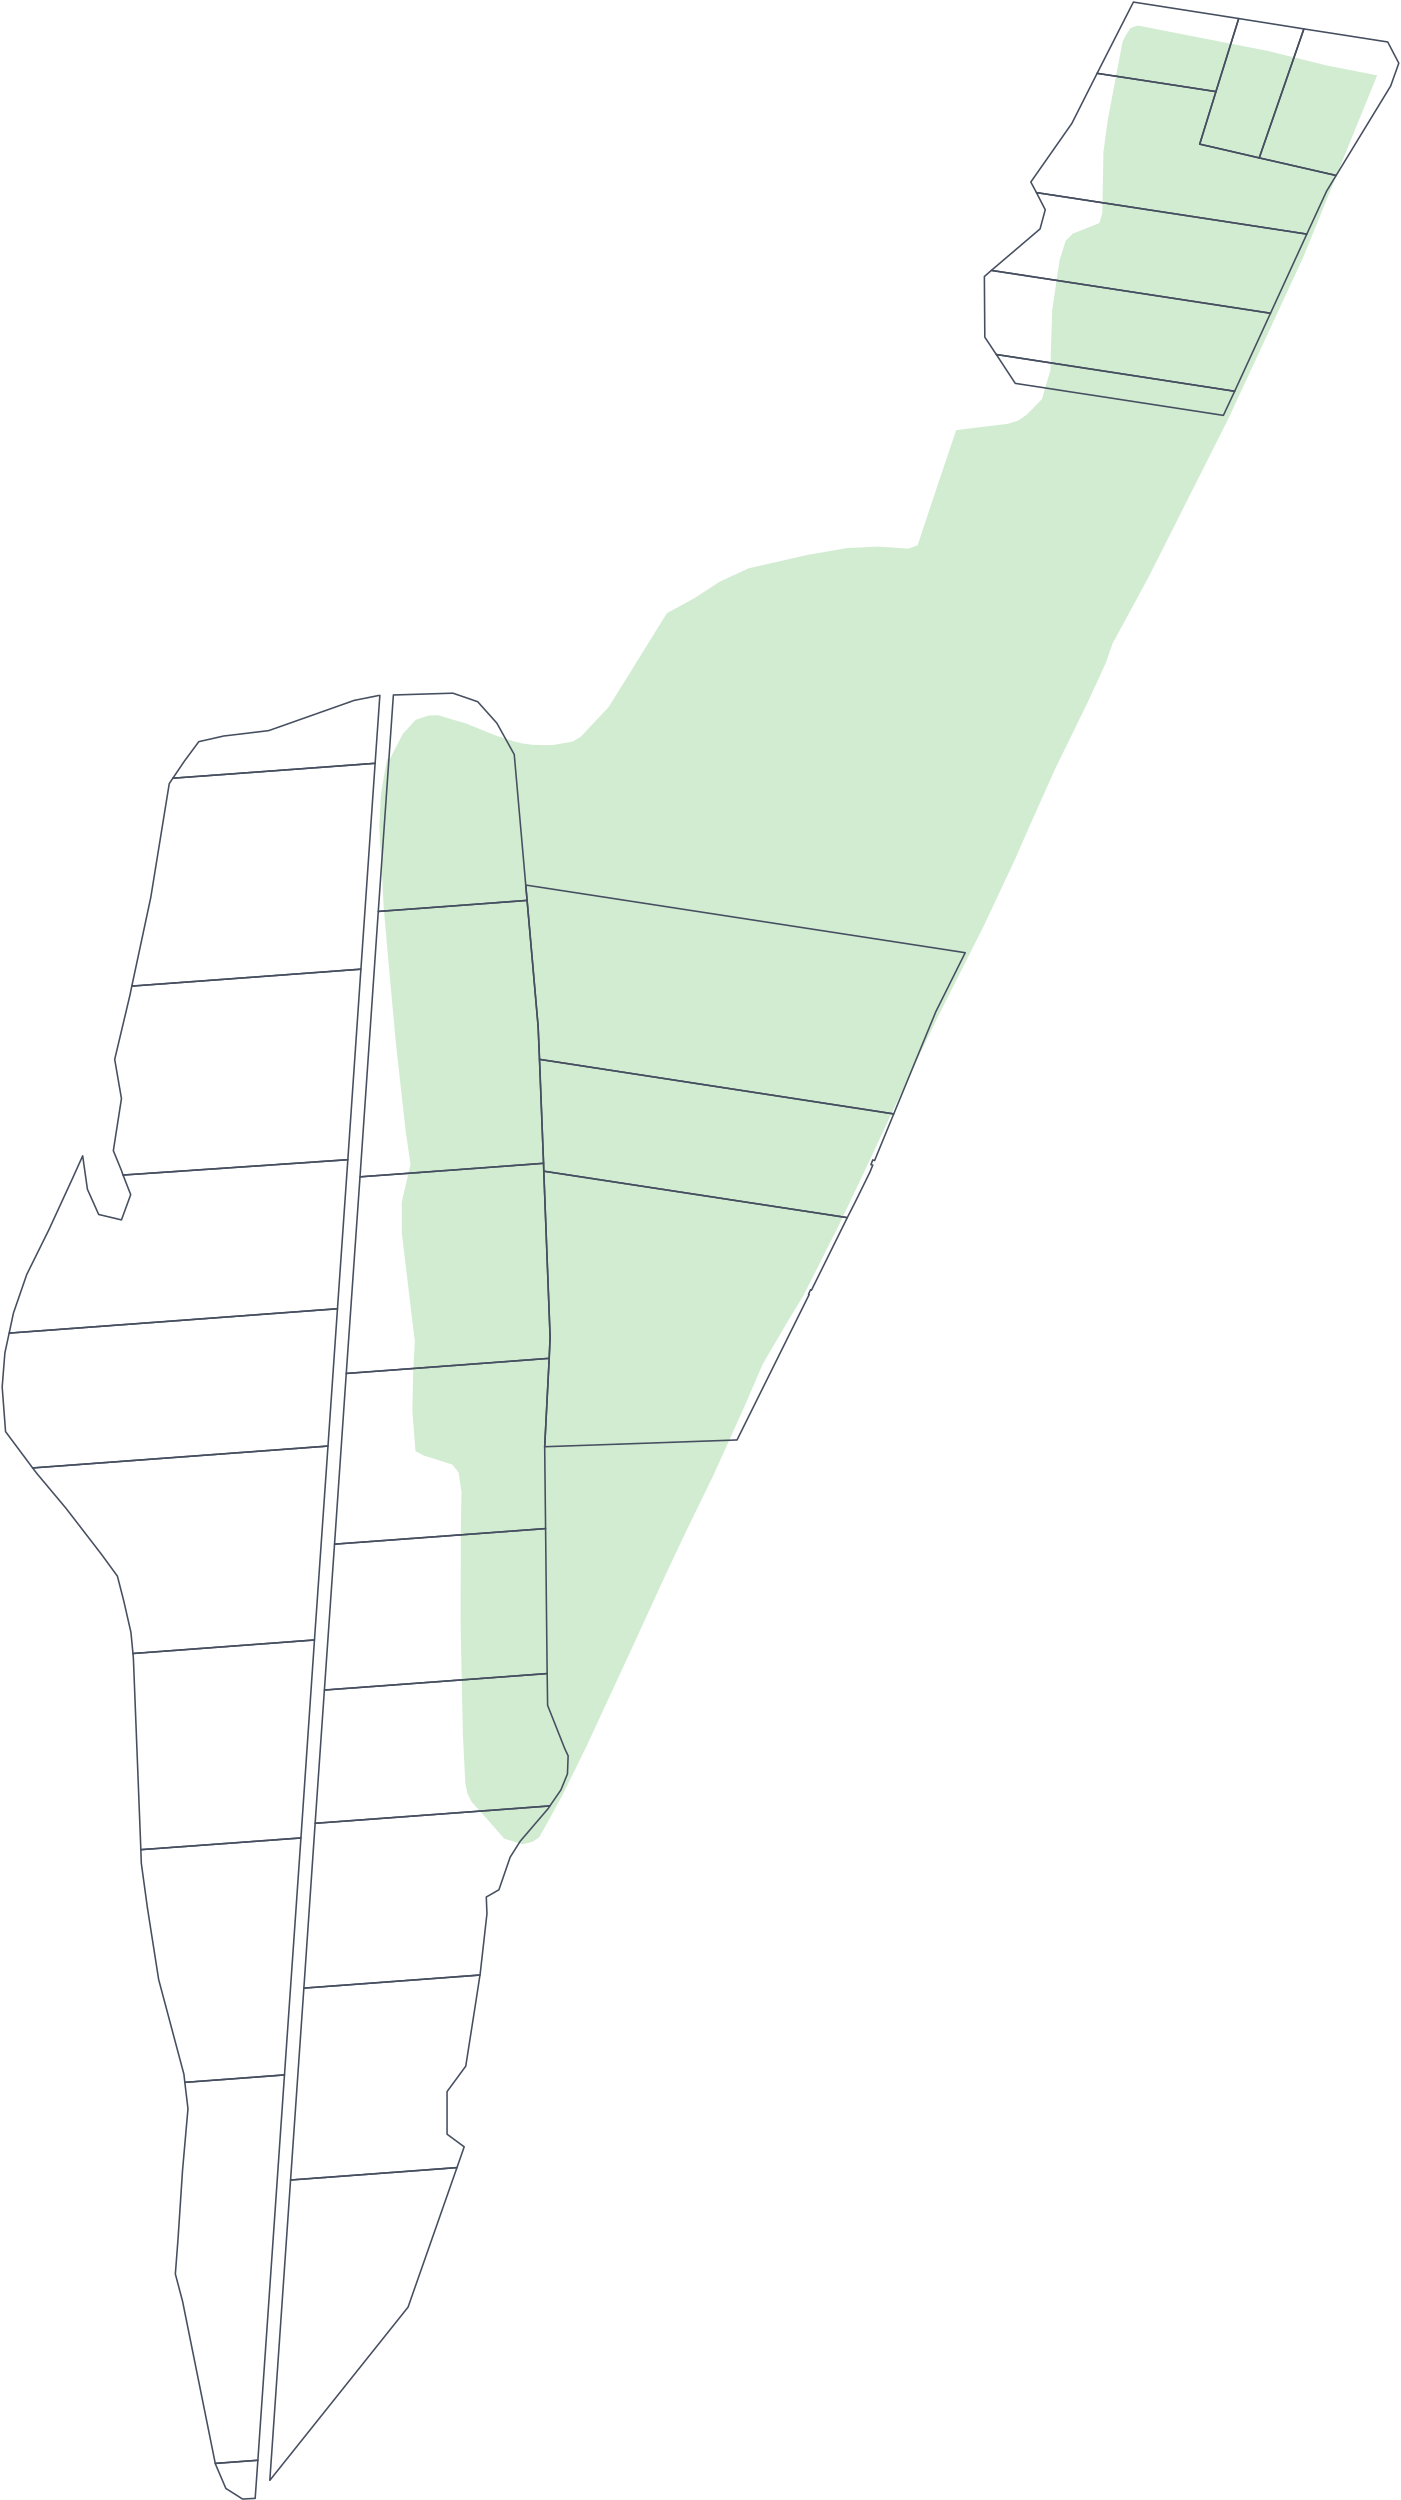
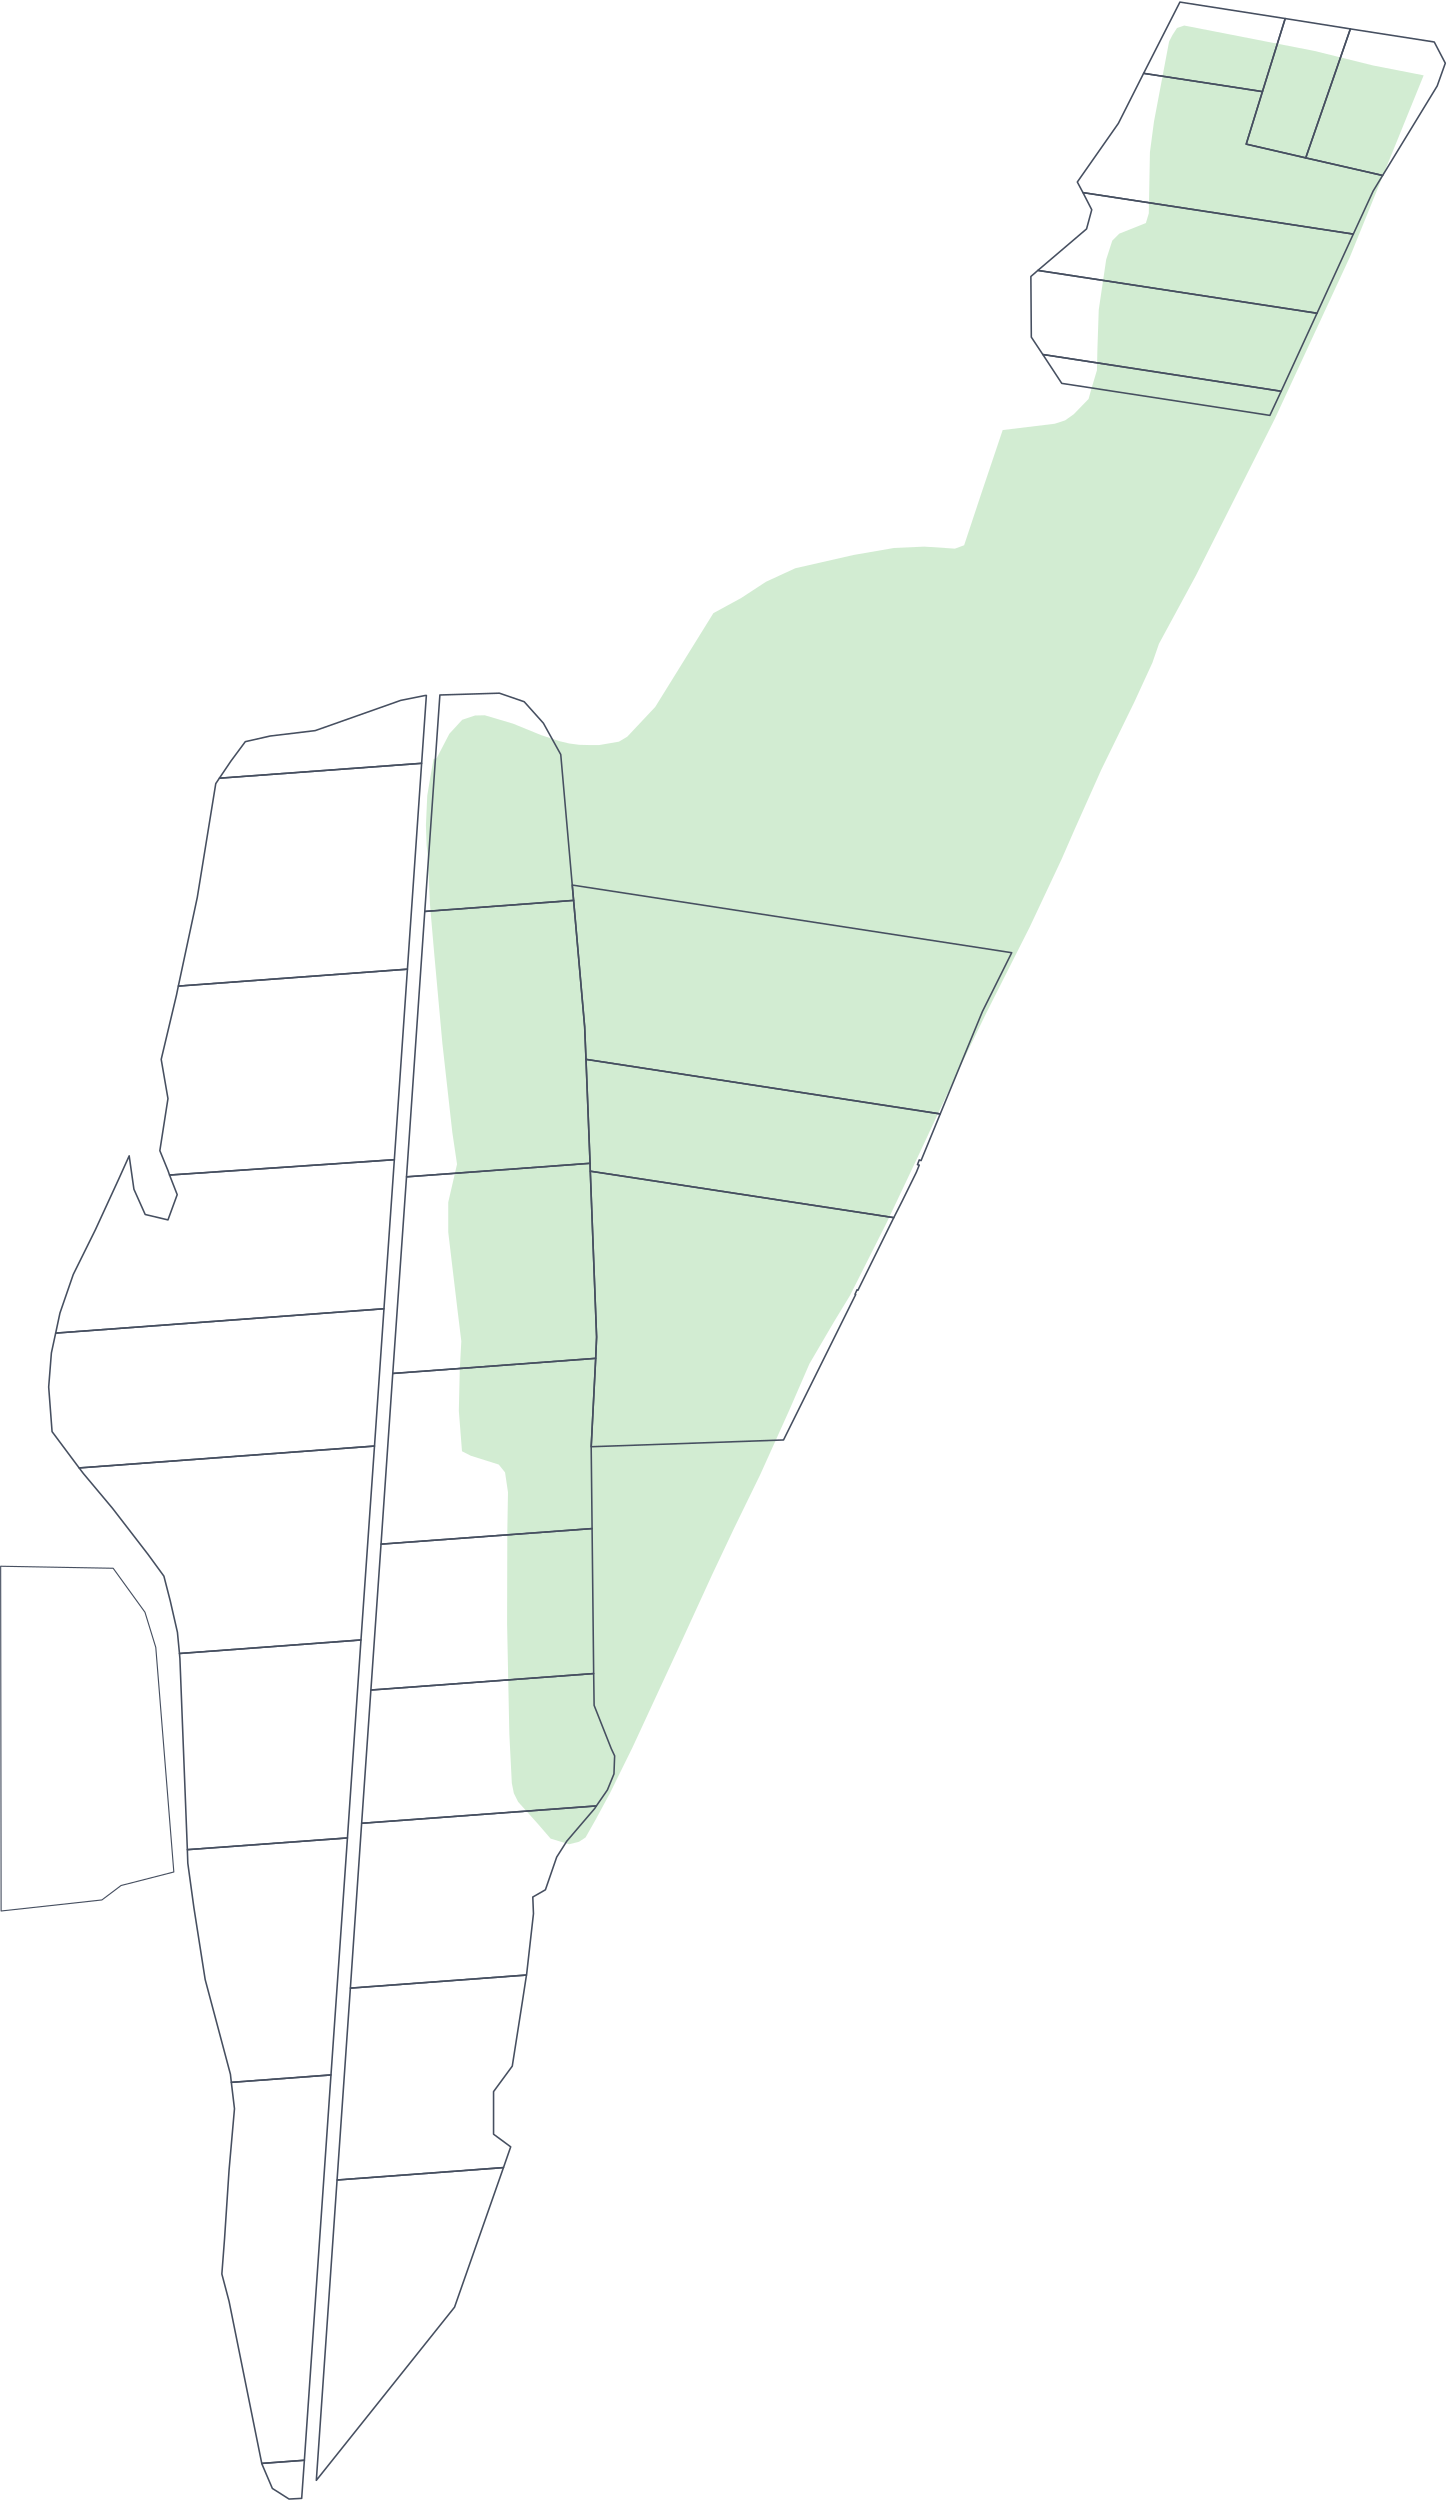
- <svg xmlns="http://www.w3.org/2000/svg" width="994" height="1774" viewBox="0 0 994 1774" fill="none">
-   <rect width="994" height="1774" fill="#1E1E1E" />
+ <svg xmlns="http://www.w3.org/2000/svg" width="1027" height="1774" viewBox="0 0 1027 1774" fill="none">
+   <rect width="1027" height="1774" fill="#1E1E1E" />
  <g id="Ð¡Ð°Ð´Ð¸-21.06.2022" clip-path="url(#clip0_133_2)">
-     <rect width="3497.33" height="5489.33" transform="translate(4237.33 -271) rotate(90)" fill="white" />
+     <rect width="3497.33" height="5489.33" transform="translate(4270.33 -271) rotate(90)" fill="white" />
    <g id="g10">
      <g id="5">
-         <path id="Vector 9" fill-rule="evenodd" clip-rule="evenodd" d="M269.706 599.56L269.226 585.64L270.186 564.52L272.426 551.08L274.666 538.6L276.906 537.96L285.866 520.68L294.986 510.76L304.106 507.72L310.986 507.56L330.986 513.48L350.986 521.64L364.106 525.96L370.826 527.56L378.026 528.52L384.746 528.68H392.266L406.186 526.28L412.106 522.76L431.946 501.64L473.226 435.08L492.906 424.36L510.506 412.84L531.306 403.24L572.746 393.8L601.386 388.84L622.826 387.88L644.586 389.32L651.146 386.92L663.146 350.76L678.506 305.16L715.466 300.68L722.826 298.28L728.906 293.96L739.466 283.08L741.226 276.68L745.386 262.76L745.706 248.2L746.666 219.88L751.946 184.2L756.266 170.76L761.226 165.8L780.106 158.28L782.186 151.4L782.986 108.04L785.866 86.28L796.586 29.48L798.986 24.84L802.186 19.88L807.306 18.12L899.946 36.2L941.226 46.44L977.226 53.48L924.906 182.28L871.626 297.16L815.466 408.68L789.386 456.84L784.746 470.28L771.946 498.12L748.426 546.28L729.706 588.2L720.266 609.8L697.706 657.8L666.826 718.92L650.186 753.16L633.706 787.88L617.546 822.44L596.106 867.72L570.186 919.24L558.986 937.64L541.386 967.72L527.146 1000.52L506.506 1046.28L487.946 1084.36L472.586 1116.84L448.746 1168.84L415.786 1240.04L399.786 1272.52L389.386 1291.72L382.506 1303.88L377.866 1306.92L370.826 1308.68L357.706 1304.68L348.586 1294.12L334.666 1278.6L331.626 1272.52L330.186 1265.32L328.426 1230.44L326.826 1152.04L326.986 1086.6L327.466 1058.92L325.386 1044.84L320.906 1039.24L301.066 1033L294.826 1029.8L292.586 1001.16L293.226 972.68L294.346 951.72L291.786 930.76L288.426 902.6L285.066 874.28V853.16L291.306 826.12L287.946 803.4L280.906 740.36L275.146 677L272.106 641.8L270.506 606.76L269.706 599.56Z" fill="#D2ECD2" />
-         <path id="path21472" d="M324.266 1538.12L206.186 1546.92L215.626 1410.76L340.586 1401.48L337.706 1420.2L330.506 1466.12L317.226 1484.2V1514.44L329.386 1523.4L324.266 1538.12Z" stroke="#464F60" stroke-width="1.12" stroke-miterlimit="10" stroke-linecap="round" stroke-linejoin="round" />
-         <path id="path21518" d="M868.107 294.761L720.427 272.041L706.987 251.561L876.107 277.641L868.107 294.761Z" stroke="#464F60" stroke-width="1.12" stroke-miterlimit="10" stroke-linecap="round" stroke-linejoin="round" />
-         <path id="path21520" d="M876.106 277.64L706.986 251.56L698.826 239.24L698.506 196.2L703.466 191.88L901.546 222.28L876.106 277.64Z" stroke="#464F60" stroke-width="1.12" stroke-miterlimit="10" stroke-linecap="round" stroke-linejoin="round" />
-         <path id="path21522" d="M901.546 222.281L703.466 191.881L738.026 162.441L741.706 148.841L735.466 136.681L927.306 166.121L901.546 222.281Z" stroke="#464F60" stroke-width="1.12" stroke-miterlimit="10" stroke-linecap="round" stroke-linejoin="round" />
-         <path id="path21524" d="M735.466 136.681L731.466 129.161L760.586 87.561L778.506 52.041L862.826 65.001L851.306 102.281L893.546 112.041L948.106 124.521L941.386 135.561L927.306 166.121L735.466 136.681Z" stroke="#464F60" stroke-width="1.12" stroke-miterlimit="10" stroke-linecap="round" stroke-linejoin="round" />
-         <path id="path21538" d="M373.066 628.041L684.906 676.041L664.106 717.801L634.186 790.441L382.826 751.721L381.866 728.521L374.026 638.921L373.066 628.041Z" stroke="#464F60" stroke-width="1.12" stroke-miterlimit="10" stroke-linecap="round" stroke-linejoin="round" />
-         <path id="path21540" d="M382.827 751.721L634.187 790.441L620.587 823.561L619.307 823.081L618.027 826.441L619.307 826.761L617.227 831.881L607.147 852.361L601.227 864.041L385.867 831.081L385.707 825.481L382.827 751.721Z" stroke="#464F60" stroke-width="1.12" stroke-miterlimit="10" stroke-linecap="round" stroke-linejoin="round" />
-         <path id="path21542" d="M601.226 864.04L575.786 915.56L575.146 915.24L573.706 918.44L574.186 918.6L522.986 1021.8L386.506 1026.6L389.706 963.88L390.346 948.84V948.68L385.866 831.08L601.226 864.04Z" stroke="#464F60" stroke-width="1.12" stroke-miterlimit="10" stroke-linecap="round" stroke-linejoin="round" />
-         <path id="path21674" d="M778.506 52.041L791.786 25.96L804.266 1.48L878.986 13.161L862.826 65.001L778.506 52.041Z" stroke="#464F60" stroke-width="1.12" stroke-miterlimit="10" stroke-linecap="round" stroke-linejoin="round" />
-         <path id="path21804" d="M122.666 552.201L266.186 541.641L256.106 687.721L93.546 699.721L106.986 636.841L120.106 556.041L122.666 552.201Z" stroke="#464F60" stroke-width="1.12" stroke-miterlimit="10" stroke-linecap="round" stroke-linejoin="round" />
-         <path id="path21806" d="M93.546 699.721L256.106 687.721L246.826 822.921L87.306 833.801L86.186 830.601L80.426 816.521L86.186 779.561L81.386 751.721L92.266 705.961L93.546 699.721Z" stroke="#464F60" stroke-width="1.12" stroke-miterlimit="10" stroke-linecap="round" stroke-linejoin="round" />
-         <path id="path21808" d="M51.306 836.52L58.666 820.2L62.026 843.88L70.026 861.8L86.186 865.64L92.746 847.72L87.306 833.8L246.826 822.92L239.466 928.68L6.506 945.96L9.546 931.72L18.986 904.36L34.666 872.68L51.306 836.52Z" stroke="#464F60" stroke-width="1.12" stroke-miterlimit="10" stroke-linecap="round" stroke-linejoin="round" />
-         <path id="path21810" d="M23.146 1041.64L232.746 1026.12L223.146 1163.72L94.347 1173.32L92.906 1158.28L87.787 1135.88L83.306 1118.44L72.106 1103.08L46.827 1070.28L26.186 1045.64L23.146 1041.64Z" stroke="#464F60" stroke-width="1.12" stroke-miterlimit="10" stroke-linecap="round" stroke-linejoin="round" />
-         <path id="path21812" d="M94.346 1173.32L223.146 1163.72L213.546 1304.2L99.946 1312.52L94.666 1177L94.346 1173.32Z" stroke="#464F60" stroke-width="1.12" stroke-miterlimit="10" stroke-linecap="round" stroke-linejoin="round" />
-         <path id="path21814" d="M99.946 1312.52L213.546 1304.2L201.866 1472.36L131.146 1477.64L130.506 1471.88L112.586 1404.68L104.586 1353.64L100.266 1322.12L99.946 1312.52Z" stroke="#464F60" stroke-width="1.12" stroke-miterlimit="10" stroke-linecap="round" stroke-linejoin="round" />
-         <path id="path21816" d="M131.146 1477.64L201.866 1472.36L182.986 1745.8L152.746 1748.04L129.546 1633L124.426 1613.64L126.346 1588.52L129.546 1539.88L133.386 1496.36L131.146 1477.64Z" stroke="#464F60" stroke-width="1.12" stroke-miterlimit="10" stroke-linecap="round" stroke-linejoin="round" />
-         <path id="path21818" d="M182.987 1745.8L181.067 1772.84L172.107 1773.32L160.267 1765.8L152.747 1748.2V1748.04L182.987 1745.8Z" stroke="#464F60" stroke-width="1.12" stroke-miterlimit="10" stroke-linecap="round" stroke-linejoin="round" />
-         <path id="path21820" d="M388.266 1187.56L230.186 1199.24L237.386 1095.72L387.146 1084.68L388.266 1187.56Z" stroke="#464F60" stroke-width="1.12" stroke-miterlimit="10" stroke-linecap="round" stroke-linejoin="round" />
-         <path id="path21822" d="M387.146 1084.68L237.386 1095.72L245.706 974.6L389.706 963.88L386.506 1026.6L387.146 1084.68Z" stroke="#464F60" stroke-width="1.12" stroke-miterlimit="10" stroke-linecap="round" stroke-linejoin="round" />
-         <path id="path21824" d="M389.707 963.88L245.707 974.6L255.467 835.08L385.707 825.48L385.867 831.08L390.347 948.68V948.84L389.707 963.88Z" stroke="#464F60" stroke-width="1.12" stroke-miterlimit="10" stroke-linecap="round" stroke-linejoin="round" />
-         <path id="path21826" d="M385.706 825.48L255.466 835.08L268.426 646.76L374.026 638.92L381.866 728.52L382.826 751.72L385.706 825.48Z" stroke="#464F60" stroke-width="1.12" stroke-miterlimit="10" stroke-linecap="round" stroke-linejoin="round" />
-         <path id="path21828" d="M268.426 646.76L279.146 493.16L321.386 491.88L338.986 497.96L352.586 513.16L364.906 535.4L373.066 628.04L374.026 638.92L268.426 646.76Z" stroke="#464F60" stroke-width="1.12" stroke-miterlimit="10" stroke-linecap="round" stroke-linejoin="round" />
-         <path id="path21836" d="M893.547 112.04L851.307 102.28L862.827 65L878.987 13.16L925.227 20.52L893.547 112.04Z" stroke="#464F60" stroke-width="1.12" stroke-miterlimit="10" stroke-linecap="round" stroke-linejoin="round" />
-         <path id="path21838" d="M893.546 112.041L925.226 20.52L984.746 29.8L992.586 44.84L986.826 61.001L948.106 124.521L893.546 112.041Z" stroke="#464F60" stroke-width="1.12" stroke-miterlimit="10" stroke-linecap="round" stroke-linejoin="round" />
-         <path id="path21918" d="M390.186 1281.48L223.626 1293.8L230.186 1199.24L388.266 1187.56L388.586 1210.12L400.746 1240.84L403.146 1245.96L402.666 1258.76L398.026 1270.12L390.186 1281.48Z" stroke="#464F60" stroke-width="1.12" stroke-miterlimit="10" stroke-linecap="round" stroke-linejoin="round" />
-         <path id="path21922" d="M122.667 552.2L130.987 539.88L141.067 526.28L158.667 522.28L190.667 518.44L251.307 497L268.907 493.48H269.547L266.187 541.64L122.667 552.2Z" stroke="#464F60" stroke-width="1.12" stroke-miterlimit="10" stroke-linecap="round" stroke-linejoin="round" />
-         <path id="path21928" d="M340.586 1401.48L215.626 1410.76L223.626 1293.8L390.186 1281.48L389.066 1283.24L369.226 1306.44L362.026 1317.8L354.026 1341L345.066 1346.12L345.546 1357.96L340.746 1400.52L340.586 1401.48Z" stroke="#464F60" stroke-width="1.12" stroke-miterlimit="10" stroke-linecap="round" stroke-linejoin="round" />
-         <path id="path21930" d="M324.266 1538.12L289.546 1637.16L191.466 1760.04L206.186 1546.92L324.266 1538.12Z" stroke="#464F60" stroke-width="1.12" stroke-miterlimit="10" stroke-linecap="round" stroke-linejoin="round" />
-         <path id="path21932" d="M6.506 945.96L239.466 928.68L232.746 1026.12L23.146 1041.64L3.946 1015.88L1.546 984.2L3.466 960.04L6.506 945.96Z" stroke="#464F60" stroke-width="1.12" stroke-miterlimit="10" stroke-linecap="round" stroke-linejoin="round" />
+         <path id="Vector 9" fill-rule="evenodd" clip-rule="evenodd" d="M302.706 599.56L302.226 585.64L303.186 564.52L305.426 551.08L307.666 538.6L309.906 537.96L318.866 520.68L327.986 510.76L337.106 507.72L343.986 507.56L363.986 513.48L383.986 521.64L397.106 525.96L403.826 527.56L411.026 528.52L417.746 528.68H425.266L439.186 526.28L445.106 522.76L464.946 501.64L506.226 435.08L525.906 424.36L543.506 412.84L564.306 403.24L605.746 393.8L634.386 388.84L655.826 387.88L677.586 389.32L684.146 386.92L696.146 350.76L711.506 305.16L748.466 300.68L755.826 298.28L761.906 293.96L772.466 283.08L774.226 276.68L778.386 262.76L778.706 248.2L779.666 219.88L784.946 184.2L789.266 170.76L794.226 165.8L813.106 158.28L815.186 151.4L815.986 108.04L818.866 86.28L829.586 29.48L831.986 24.84L835.186 19.88L840.306 18.12L932.946 36.2L974.226 46.44L1010.23 53.48L957.906 182.28L904.626 297.16L848.466 408.68L822.386 456.84L817.746 470.28L804.946 498.12L781.426 546.28L762.706 588.2L753.266 609.8L730.706 657.8L699.826 718.92L683.186 753.16L666.706 787.88L650.546 822.44L629.106 867.72L603.186 919.24L591.986 937.64L574.386 967.72L560.146 1000.52L539.506 1046.28L520.946 1084.36L505.586 1116.84L481.746 1168.84L448.786 1240.04L432.786 1272.52L422.386 1291.72L415.506 1303.88L410.866 1306.92L403.826 1308.68L390.706 1304.68L381.586 1294.12L367.666 1278.6L364.626 1272.52L363.186 1265.32L361.426 1230.44L359.826 1152.04L359.986 1086.6L360.466 1058.92L358.386 1044.84L353.906 1039.24L334.066 1033L327.826 1029.8L325.586 1001.16L326.226 972.68L327.346 951.72L324.786 930.76L321.426 902.6L318.066 874.28V853.16L324.306 826.12L320.946 803.4L313.906 740.36L308.146 677L305.106 641.8L303.506 606.76L302.706 599.56Z" fill="#D2ECD2" />
+         <path id="path32014" d="M0.786 1356.04L0.466 1111.4L80.306 1112.84L102.866 1144.04L110.546 1169L123.346 1328.36L85.906 1337.96L72.306 1348.2L0.786 1356.04Z" stroke="#464F60" stroke-width="0.8" stroke-miterlimit="10" stroke-linecap="round" stroke-linejoin="round" />
+         <path id="path21472" d="M357.266 1538.12L239.186 1546.92L248.626 1410.76L373.586 1401.48L370.706 1420.2L363.506 1466.12L350.226 1484.2V1514.44L362.386 1523.4L357.266 1538.12Z" stroke="#464F60" stroke-width="1.12" stroke-miterlimit="10" stroke-linecap="round" stroke-linejoin="round" />
+         <path id="path21518" d="M901.107 294.761L753.427 272.041L739.987 251.561L909.107 277.641L901.107 294.761Z" stroke="#464F60" stroke-width="1.12" stroke-miterlimit="10" stroke-linecap="round" stroke-linejoin="round" />
+         <path id="path21520" d="M909.106 277.64L739.986 251.56L731.826 239.24L731.506 196.2L736.466 191.88L934.546 222.28L909.106 277.64Z" stroke="#464F60" stroke-width="1.12" stroke-miterlimit="10" stroke-linecap="round" stroke-linejoin="round" />
+         <path id="path21522" d="M934.546 222.281L736.466 191.881L771.026 162.441L774.706 148.841L768.466 136.681L960.306 166.121L934.546 222.281Z" stroke="#464F60" stroke-width="1.12" stroke-miterlimit="10" stroke-linecap="round" stroke-linejoin="round" />
+         <path id="path21524" d="M768.466 136.681L764.466 129.161L793.586 87.561L811.506 52.041L895.826 65.001L884.306 102.281L926.546 112.041L981.106 124.521L974.386 135.561L960.306 166.121L768.466 136.681Z" stroke="#464F60" stroke-width="1.12" stroke-miterlimit="10" stroke-linecap="round" stroke-linejoin="round" />
+         <path id="path21538" d="M406.066 628.041L717.906 676.041L697.106 717.801L667.186 790.441L415.826 751.721L414.866 728.521L407.026 638.921L406.066 628.041Z" stroke="#464F60" stroke-width="1.12" stroke-miterlimit="10" stroke-linecap="round" stroke-linejoin="round" />
+         <path id="path21540" d="M415.827 751.721L667.187 790.441L653.587 823.561L652.307 823.081L651.027 826.441L652.307 826.761L650.227 831.881L640.147 852.361L634.227 864.041L418.867 831.081L418.707 825.481L415.827 751.721Z" stroke="#464F60" stroke-width="1.12" stroke-miterlimit="10" stroke-linecap="round" stroke-linejoin="round" />
+         <path id="path21542" d="M634.226 864.04L608.786 915.56L608.146 915.24L606.706 918.44L607.186 918.6L555.986 1021.8L419.506 1026.6L422.706 963.88L423.346 948.84V948.68L418.866 831.08L634.226 864.04Z" stroke="#464F60" stroke-width="1.12" stroke-miterlimit="10" stroke-linecap="round" stroke-linejoin="round" />
+         <path id="path21674" d="M811.506 52.041L824.786 25.96L837.266 1.48L911.986 13.161L895.826 65.001L811.506 52.041Z" stroke="#464F60" stroke-width="1.12" stroke-miterlimit="10" stroke-linecap="round" stroke-linejoin="round" />
+         <path id="path21804" d="M155.666 552.201L299.186 541.641L289.106 687.721L126.546 699.721L139.986 636.841L153.106 556.041L155.666 552.201Z" stroke="#464F60" stroke-width="1.12" stroke-miterlimit="10" stroke-linecap="round" stroke-linejoin="round" />
+         <path id="path21806" d="M126.546 699.721L289.106 687.721L279.826 822.921L120.306 833.801L119.186 830.601L113.426 816.521L119.186 779.561L114.386 751.721L125.266 705.961L126.546 699.721Z" stroke="#464F60" stroke-width="1.12" stroke-miterlimit="10" stroke-linecap="round" stroke-linejoin="round" />
+         <path id="path21808" d="M84.306 836.52L91.666 820.2L95.026 843.88L103.026 861.8L119.186 865.64L125.746 847.72L120.306 833.8L279.826 822.92L272.466 928.68L39.506 945.96L42.546 931.72L51.986 904.36L67.666 872.68L84.306 836.52Z" stroke="#464F60" stroke-width="1.12" stroke-miterlimit="10" stroke-linecap="round" stroke-linejoin="round" />
+         <path id="path21810" d="M56.147 1041.64L265.746 1026.12L256.146 1163.72L127.346 1173.32L125.906 1158.28L120.786 1135.88L116.306 1118.44L105.106 1103.08L79.826 1070.28L59.187 1045.64L56.147 1041.64Z" stroke="#464F60" stroke-width="1.12" stroke-miterlimit="10" stroke-linecap="round" stroke-linejoin="round" />
+         <path id="path21812" d="M127.346 1173.32L256.146 1163.72L246.546 1304.2L132.946 1312.52L127.666 1177L127.346 1173.32Z" stroke="#464F60" stroke-width="1.12" stroke-miterlimit="10" stroke-linecap="round" stroke-linejoin="round" />
+         <path id="path21814" d="M132.946 1312.52L246.546 1304.2L234.866 1472.36L164.146 1477.64L163.506 1471.88L145.586 1404.68L137.586 1353.64L133.266 1322.12L132.946 1312.52Z" stroke="#464F60" stroke-width="1.12" stroke-miterlimit="10" stroke-linecap="round" stroke-linejoin="round" />
+         <path id="path21816" d="M164.146 1477.64L234.866 1472.36L215.986 1745.8L185.746 1748.04L162.546 1633L157.426 1613.64L159.346 1588.52L162.546 1539.88L166.386 1496.36L164.146 1477.64Z" stroke="#464F60" stroke-width="1.12" stroke-miterlimit="10" stroke-linecap="round" stroke-linejoin="round" />
+         <path id="path21818" d="M215.987 1745.8L214.067 1772.84L205.107 1773.32L193.267 1765.8L185.747 1748.2V1748.04L215.987 1745.8Z" stroke="#464F60" stroke-width="1.12" stroke-miterlimit="10" stroke-linecap="round" stroke-linejoin="round" />
+         <path id="path21820" d="M421.266 1187.56L263.186 1199.24L270.386 1095.72L420.146 1084.68L421.266 1187.56Z" stroke="#464F60" stroke-width="1.12" stroke-miterlimit="10" stroke-linecap="round" stroke-linejoin="round" />
+         <path id="path21822" d="M420.146 1084.68L270.386 1095.72L278.706 974.6L422.706 963.88L419.506 1026.6L420.146 1084.68Z" stroke="#464F60" stroke-width="1.12" stroke-miterlimit="10" stroke-linecap="round" stroke-linejoin="round" />
+         <path id="path21824" d="M422.707 963.88L278.707 974.6L288.467 835.08L418.707 825.48L418.867 831.08L423.347 948.68V948.84L422.707 963.88Z" stroke="#464F60" stroke-width="1.12" stroke-miterlimit="10" stroke-linecap="round" stroke-linejoin="round" />
+         <path id="path21826" d="M418.706 825.48L288.466 835.08L301.426 646.76L407.026 638.92L414.866 728.52L415.826 751.72L418.706 825.48Z" stroke="#464F60" stroke-width="1.12" stroke-miterlimit="10" stroke-linecap="round" stroke-linejoin="round" />
+         <path id="path21828" d="M301.426 646.76L312.146 493.16L354.386 491.88L371.986 497.96L385.586 513.16L397.906 535.4L406.066 628.04L407.026 638.92L301.426 646.76Z" stroke="#464F60" stroke-width="1.12" stroke-miterlimit="10" stroke-linecap="round" stroke-linejoin="round" />
+         <path id="path21836" d="M926.547 112.04L884.307 102.28L895.827 65L911.987 13.16L958.227 20.52L926.547 112.04Z" stroke="#464F60" stroke-width="1.12" stroke-miterlimit="10" stroke-linecap="round" stroke-linejoin="round" />
+         <path id="path21838" d="M926.546 112.041L958.226 20.52L1017.75 29.8L1025.59 44.84L1019.83 61.001L981.106 124.521L926.546 112.041Z" stroke="#464F60" stroke-width="1.12" stroke-miterlimit="10" stroke-linecap="round" stroke-linejoin="round" />
+         <path id="path21918" d="M423.186 1281.48L256.626 1293.8L263.186 1199.24L421.266 1187.56L421.586 1210.12L433.746 1240.84L436.146 1245.96L435.666 1258.76L431.026 1270.12L423.186 1281.48Z" stroke="#464F60" stroke-width="1.12" stroke-miterlimit="10" stroke-linecap="round" stroke-linejoin="round" />
+         <path id="path21922" d="M155.667 552.2L163.987 539.88L174.067 526.28L191.667 522.28L223.667 518.44L284.307 497L301.907 493.48H302.547L299.187 541.64L155.667 552.2Z" stroke="#464F60" stroke-width="1.12" stroke-miterlimit="10" stroke-linecap="round" stroke-linejoin="round" />
+         <path id="path21928" d="M373.586 1401.48L248.626 1410.76L256.626 1293.8L423.186 1281.48L422.066 1283.24L402.226 1306.44L395.026 1317.8L387.026 1341L378.066 1346.12L378.546 1357.96L373.746 1400.52L373.586 1401.48Z" stroke="#464F60" stroke-width="1.12" stroke-miterlimit="10" stroke-linecap="round" stroke-linejoin="round" />
+         <path id="path21930" d="M357.266 1538.12L322.546 1637.16L224.466 1760.04L239.186 1546.92L357.266 1538.12Z" stroke="#464F60" stroke-width="1.12" stroke-miterlimit="10" stroke-linecap="round" stroke-linejoin="round" />
+         <path id="path21932" d="M39.506 945.96L272.466 928.68L265.746 1026.12L56.146 1041.64L36.946 1015.88L34.546 984.2L36.466 960.04L39.506 945.96Z" stroke="#464F60" stroke-width="1.12" stroke-miterlimit="10" stroke-linecap="round" stroke-linejoin="round" />
      </g>
    </g>
  </g>
  <defs>
    <clipPath id="clip0_133_2">
-       <rect width="3497.33" height="5489.33" fill="white" transform="translate(4237.33 -271) rotate(90)" />
+       <rect width="3497.33" height="5489.33" fill="white" transform="translate(4270.33 -271) rotate(90)" />
    </clipPath>
  </defs>
</svg>
